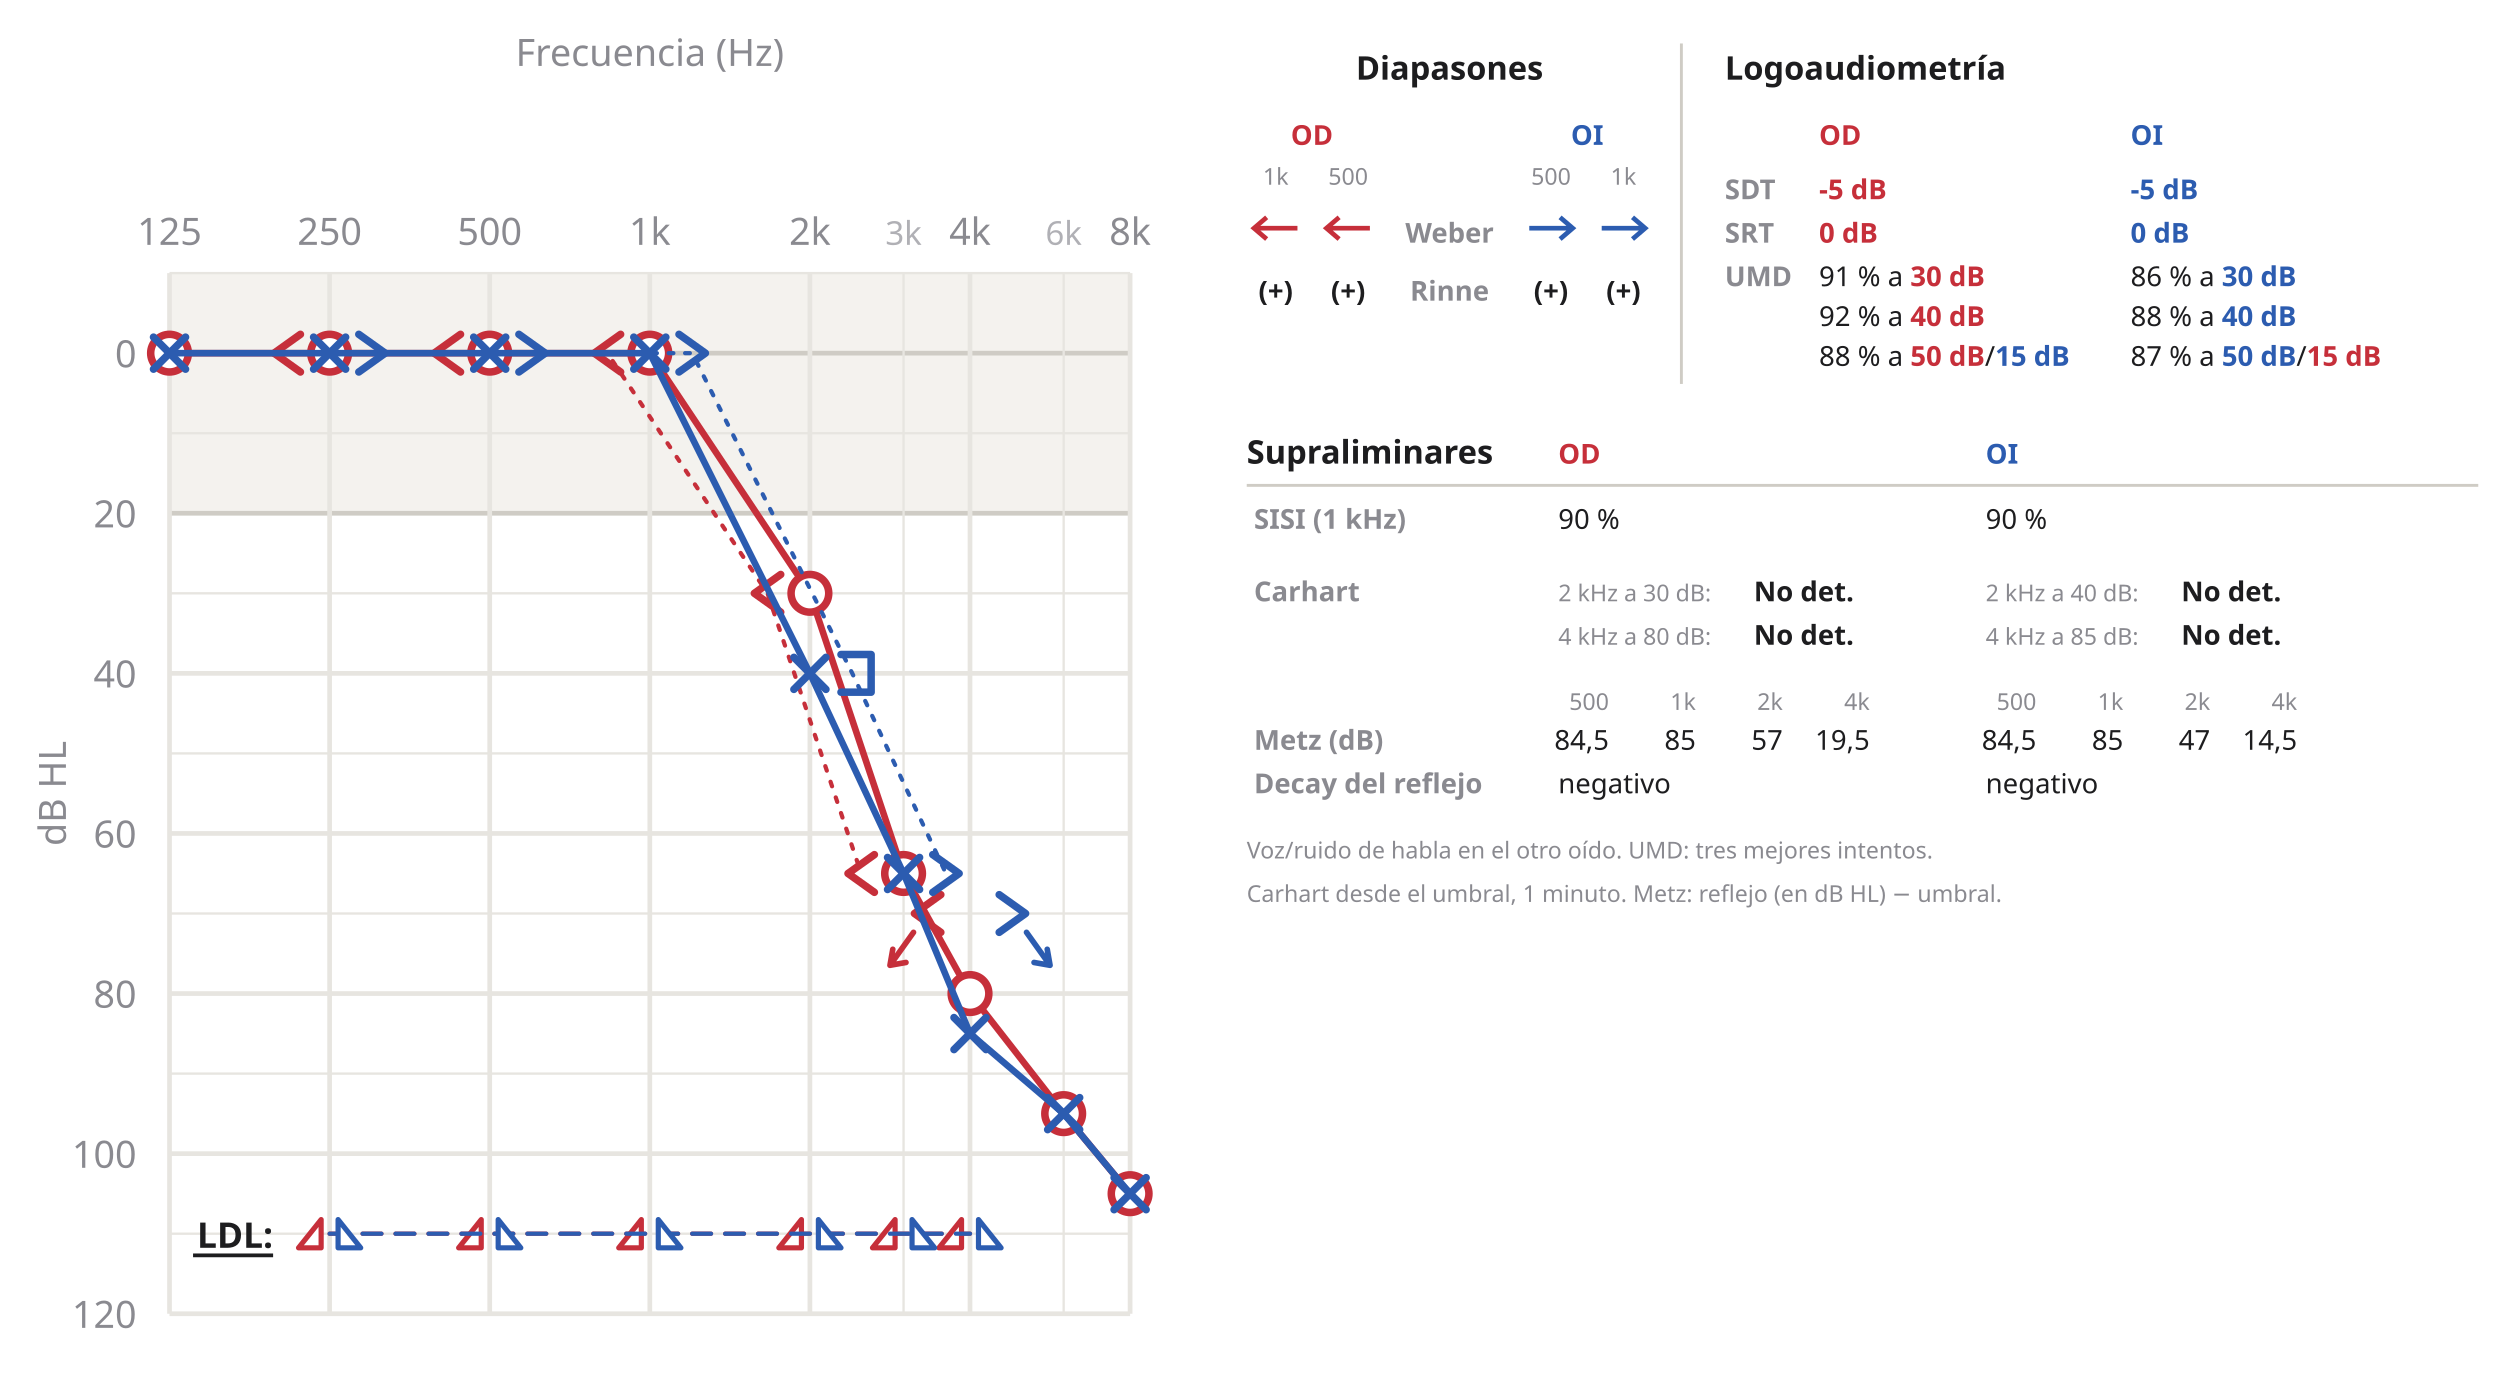
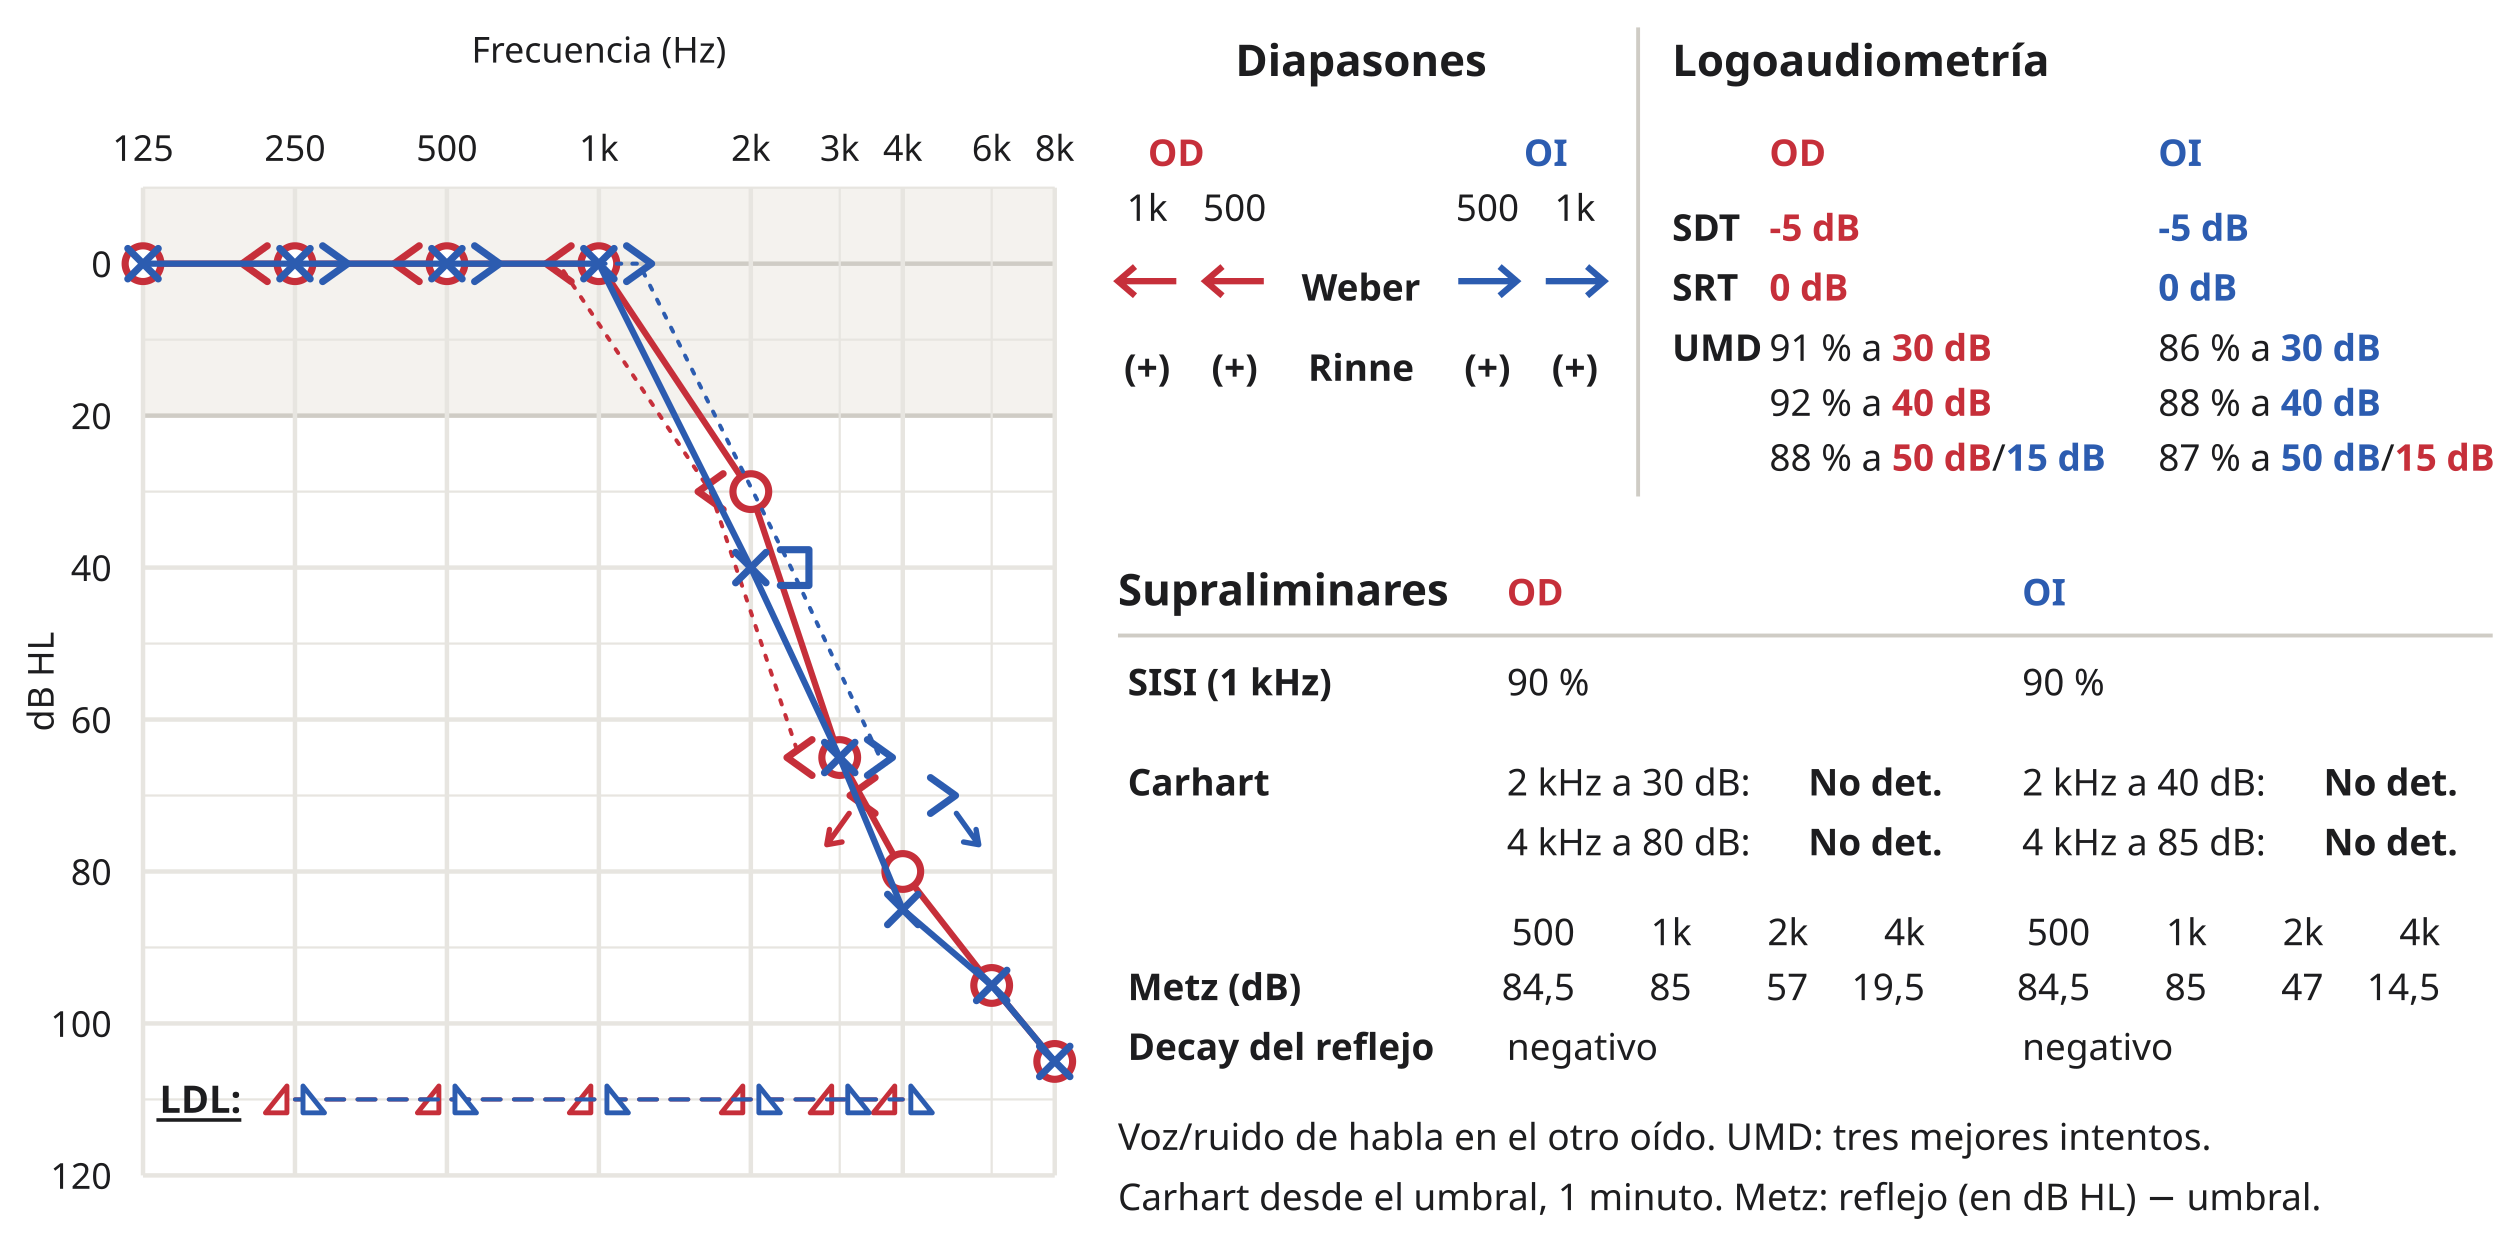
- <svg xmlns="http://www.w3.org/2000/svg" width="690.2" height="380.9" viewBox="0 0 690.2 380.9" font-family="'Plus Jakarta Sans', sans-serif">
+ <svg xmlns="http://www.w3.org/2000/svg" width="727.2" height="360.1" viewBox="0 0 727.2 360.1" font-family="'Plus Jakarta Sans', sans-serif">
  <g transform="scale(1.3)">
    <rect width="100%" height="100%" fill="#ffffff" />
-     <rect x="36" y="58" width="204" height="51" fill="#f4f2ee" stroke="none" stroke-width="0" />
-     <line x1="36" y1="58" x2="240" y2="58" stroke="#e7e5e0" stroke-width="0.5" />
-     <line x1="36" y1="75" x2="240" y2="75" stroke="#cfccc5" stroke-width="1" />
-     <text x="29" y="78" font-size="8" fill="#8a8a90" text-anchor="end" font-weight="400">0</text>
-     <line x1="36" y1="92" x2="240" y2="92" stroke="#e7e5e0" stroke-width="0.5" />
-     <line x1="36" y1="109" x2="240" y2="109" stroke="#cfccc5" stroke-width="1" />
-     <text x="29" y="112" font-size="8" fill="#8a8a90" text-anchor="end" font-weight="400">20</text>
-     <line x1="36" y1="126" x2="240" y2="126" stroke="#e7e5e0" stroke-width="0.5" />
-     <line x1="36" y1="143" x2="240" y2="143" stroke="#e7e5e0" stroke-width="1" />
-     <text x="29" y="146" font-size="8" fill="#8a8a90" text-anchor="end" font-weight="400">40</text>
-     <line x1="36" y1="160" x2="240" y2="160" stroke="#e7e5e0" stroke-width="0.5" />
-     <line x1="36" y1="177" x2="240" y2="177" stroke="#e7e5e0" stroke-width="1" />
-     <text x="29" y="180" font-size="8" fill="#8a8a90" text-anchor="end" font-weight="400">60</text>
-     <line x1="36" y1="194" x2="240" y2="194" stroke="#e7e5e0" stroke-width="0.5" />
-     <line x1="36" y1="211" x2="240" y2="211" stroke="#e7e5e0" stroke-width="1" />
-     <text x="29" y="214" font-size="8" fill="#8a8a90" text-anchor="end" font-weight="400">80</text>
-     <line x1="36" y1="228" x2="240" y2="228" stroke="#e7e5e0" stroke-width="0.5" />
-     <line x1="36" y1="245" x2="240" y2="245" stroke="#e7e5e0" stroke-width="1" />
-     <text x="29" y="248" font-size="8" fill="#8a8a90" text-anchor="end" font-weight="400">100</text>
-     <line x1="36" y1="262" x2="240" y2="262" stroke="#e7e5e0" stroke-width="0.5" />
-     <line x1="36" y1="279" x2="240" y2="279" stroke="#e7e5e0" stroke-width="1" />
-     <text x="29" y="282" font-size="8" fill="#8a8a90" text-anchor="end" font-weight="400">120</text>
-     <line x1="36" y1="58" x2="36" y2="279" stroke="#e7e5e0" stroke-width="1" />
-     <text x="36" y="52" font-size="8" fill="#8a8a90" text-anchor="middle" font-weight="400">125</text>
-     <line x1="70" y1="58" x2="70" y2="279" stroke="#e7e5e0" stroke-width="1" />
-     <text x="70" y="52" font-size="8" fill="#8a8a90" text-anchor="middle" font-weight="400">250</text>
-     <line x1="104" y1="58" x2="104" y2="279" stroke="#e7e5e0" stroke-width="1" />
-     <text x="104" y="52" font-size="8" fill="#8a8a90" text-anchor="middle" font-weight="400">500</text>
-     <line x1="138" y1="58" x2="138" y2="279" stroke="#e7e5e0" stroke-width="1" />
-     <text x="138" y="52" font-size="8" fill="#8a8a90" text-anchor="middle" font-weight="400">1k</text>
-     <line x1="172" y1="58" x2="172" y2="279" stroke="#e7e5e0" stroke-width="1" />
-     <text x="172" y="52" font-size="8" fill="#8a8a90" text-anchor="middle" font-weight="400">2k</text>
-     <line x1="191.89" y1="58" x2="191.89" y2="279" stroke="#e7e5e0" stroke-width="0.5" />
-     <text x="191.89" y="52" font-size="7" fill="#b0b0b5" text-anchor="middle" font-weight="400">3k</text>
-     <line x1="206" y1="58" x2="206" y2="279" stroke="#e7e5e0" stroke-width="1" />
-     <text x="206" y="52" font-size="8" fill="#8a8a90" text-anchor="middle" font-weight="400">4k</text>
-     <line x1="225.89" y1="58" x2="225.89" y2="279" stroke="#e7e5e0" stroke-width="0.5" />
-     <text x="225.89" y="52" font-size="7" fill="#b0b0b5" text-anchor="middle" font-weight="400">6k</text>
-     <line x1="240" y1="58" x2="240" y2="279" stroke="#e7e5e0" stroke-width="1" />
-     <text x="240" y="52" font-size="8" fill="#8a8a90" text-anchor="middle" font-weight="400">8k</text>
-     <path d="M36,75 L70,75 L104,75 L138,75 L172,126 L191.89,185.5 L206,211 L225.89,236.5 L240,253.5" fill="none" stroke="#c62f3a" stroke-width="1.4" stroke-opacity="1.0" stroke-linejoin="round" stroke-linecap="round" />
-     <path d="M61,75 L95,75 L129,75 L163,126 L182.89,185.5" fill="none" stroke="#c62f3a" stroke-width="0.9" stroke-opacity="1.0" stroke-linejoin="round" stroke-linecap="round" stroke-dasharray="1 2.5" />
-     <path d="M70,262 L104,262 L138,262 L172,262 L191.89,262 L206,262" fill="none" stroke="#c62f3a" stroke-width="0.9" stroke-opacity="1.0" stroke-linejoin="round" stroke-linecap="round" stroke-dasharray="4 3" />
-     <text x="58" y="265" font-size="7.5" fill="#1d1d1f" text-anchor="end" font-weight="700">LDL:</text>
-     <line x1="41" y1="266.6" x2="58" y2="266.6" stroke="#1d1d1f" stroke-width="0.8" />
-     <path d="M68.20,259.00 L68.20,265.00 L63.40,265.00 Z" fill="#ffffff" stroke="#c62f3a" stroke-width="1.1" stroke-linejoin="round" stroke-linecap="round" />
-     <path d="M102.20,259.00 L102.20,265.00 L97.40,265.00 Z" fill="#ffffff" stroke="#c62f3a" stroke-width="1.1" stroke-linejoin="round" stroke-linecap="round" />
-     <path d="M136.20,259.00 L136.20,265.00 L131.40,265.00 Z" fill="#ffffff" stroke="#c62f3a" stroke-width="1.1" stroke-linejoin="round" stroke-linecap="round" />
-     <path d="M170.20,259.00 L170.20,265.00 L165.40,265.00 Z" fill="#ffffff" stroke="#c62f3a" stroke-width="1.1" stroke-linejoin="round" stroke-linecap="round" />
-     <path d="M190.09,259.00 L190.09,265.00 L185.29,265.00 Z" fill="#ffffff" stroke="#c62f3a" stroke-width="1.1" stroke-linejoin="round" stroke-linecap="round" />
-     <path d="M204.20,259.00 L204.20,265.00 L199.40,265.00 Z" fill="#ffffff" stroke="#c62f3a" stroke-width="1.1" stroke-linejoin="round" stroke-linecap="round" />
-     <circle cx="36" cy="75" r="4" fill="#ffffff" stroke="#c62f3a" stroke-width="1.6" />
-     <circle cx="70" cy="75" r="4" fill="#ffffff" stroke="#c62f3a" stroke-width="1.6" />
-     <circle cx="104" cy="75" r="4" fill="#ffffff" stroke="#c62f3a" stroke-width="1.6" />
-     <circle cx="138" cy="75" r="4" fill="#ffffff" stroke="#c62f3a" stroke-width="1.6" />
-     <circle cx="172" cy="126" r="4" fill="#ffffff" stroke="#c62f3a" stroke-width="1.6" />
-     <circle cx="191.89" cy="185.5" r="4" fill="#ffffff" stroke="#c62f3a" stroke-width="1.6" />
-     <circle cx="206" cy="211" r="4" fill="#ffffff" stroke="#c62f3a" stroke-width="1.6" />
-     <circle cx="225.89" cy="236.5" r="4" fill="#ffffff" stroke="#c62f3a" stroke-width="1.6" />
-     <circle cx="240" cy="253.5" r="4" fill="#ffffff" stroke="#c62f3a" stroke-width="1.6" />
-     <path d="M63.80,71.00 L58.20,75.00 L63.80,79.00" fill="none" stroke="#c62f3a" stroke-width="1.6" stroke-linejoin="round" stroke-linecap="round" />
-     <path d="M97.80,71.00 L92.20,75.00 L97.80,79.00" fill="none" stroke="#c62f3a" stroke-width="1.6" stroke-linejoin="round" stroke-linecap="round" />
-     <path d="M131.80,71.00 L126.20,75.00 L131.80,79.00" fill="none" stroke="#c62f3a" stroke-width="1.6" stroke-linejoin="round" stroke-linecap="round" />
-     <path d="M165.80,122.00 L160.20,126.00 L165.80,130.00" fill="none" stroke="#c62f3a" stroke-width="1.6" stroke-linejoin="round" stroke-linecap="round" />
-     <path d="M185.69,181.50 L180.09,185.50 L185.69,189.50" fill="none" stroke="#c62f3a" stroke-width="1.6" stroke-linejoin="round" stroke-linecap="round" />
-     <path d="M199.80,190.00 L194.20,194.00 L199.80,198.00" fill="none" stroke="#c62f3a" stroke-width="1.6" stroke-linejoin="round" stroke-linecap="round" />
-     <path d="M194.00,198.00 L189.00,205.00 M189.00,205.00 L192.40,204.40 M189.00,205.00 L189.60,201.60" fill="none" stroke="#c62f3a" stroke-width="1.2" stroke-linejoin="round" stroke-linecap="round" />
-     <path d="M36,75 L70,75 L104,75 L138,75 L172,143 L191.89,185.5 L206,219.5 L225.89,236.5 L240,253.5" fill="none" stroke="#2c5cb0" stroke-width="1.4" stroke-opacity="1.0" stroke-linejoin="round" stroke-linecap="round" />
-     <path d="M79,75 L113,75 L147,75 L181,143 L200.89,185.5" fill="none" stroke="#2c5cb0" stroke-width="0.9" stroke-opacity="1.0" stroke-linejoin="round" stroke-linecap="round" stroke-dasharray="1 2.5" />
-     <path d="M70,262 L104,262 L138,262 L172,262 L191.89,262 L206,262" fill="none" stroke="#2c5cb0" stroke-width="0.9" stroke-opacity="1.0" stroke-linejoin="round" stroke-linecap="round" stroke-dasharray="4 3" />
-     <path d="M71.80,259.00 L71.80,265.00 L76.60,265.00 Z" fill="#ffffff" stroke="#2c5cb0" stroke-width="1.1" stroke-linejoin="round" stroke-linecap="round" />
-     <path d="M105.80,259.00 L105.80,265.00 L110.60,265.00 Z" fill="#ffffff" stroke="#2c5cb0" stroke-width="1.1" stroke-linejoin="round" stroke-linecap="round" />
-     <path d="M139.80,259.00 L139.80,265.00 L144.60,265.00 Z" fill="#ffffff" stroke="#2c5cb0" stroke-width="1.1" stroke-linejoin="round" stroke-linecap="round" />
-     <path d="M173.80,259.00 L173.80,265.00 L178.60,265.00 Z" fill="#ffffff" stroke="#2c5cb0" stroke-width="1.1" stroke-linejoin="round" stroke-linecap="round" />
-     <path d="M193.69,259.00 L193.69,265.00 L198.49,265.00 Z" fill="#ffffff" stroke="#2c5cb0" stroke-width="1.1" stroke-linejoin="round" stroke-linecap="round" />
-     <path d="M207.80,259.00 L207.80,265.00 L212.60,265.00 Z" fill="#ffffff" stroke="#2c5cb0" stroke-width="1.1" stroke-linejoin="round" stroke-linecap="round" />
-     <path d="M32.60,71.60 L39.40,78.40 M32.60,78.40 L39.40,71.60" fill="none" stroke="#2c5cb0" stroke-width="1.6" stroke-linejoin="round" stroke-linecap="round" />
-     <path d="M66.60,71.60 L73.40,78.40 M66.60,78.40 L73.40,71.60" fill="none" stroke="#2c5cb0" stroke-width="1.6" stroke-linejoin="round" stroke-linecap="round" />
-     <path d="M100.60,71.60 L107.40,78.40 M100.60,78.40 L107.40,71.60" fill="none" stroke="#2c5cb0" stroke-width="1.6" stroke-linejoin="round" stroke-linecap="round" />
-     <path d="M134.60,71.60 L141.40,78.40 M134.60,78.40 L141.40,71.60" fill="none" stroke="#2c5cb0" stroke-width="1.6" stroke-linejoin="round" stroke-linecap="round" />
-     <path d="M168.60,139.60 L175.40,146.40 M168.60,146.40 L175.40,139.60" fill="none" stroke="#2c5cb0" stroke-width="1.6" stroke-linejoin="round" stroke-linecap="round" />
-     <path d="M188.49,182.10 L195.29,188.90 M188.49,188.90 L195.29,182.10" fill="none" stroke="#2c5cb0" stroke-width="1.6" stroke-linejoin="round" stroke-linecap="round" />
-     <path d="M202.60,216.10 L209.40,222.90 M202.60,222.90 L209.40,216.10" fill="none" stroke="#2c5cb0" stroke-width="1.6" stroke-linejoin="round" stroke-linecap="round" />
-     <path d="M222.49,233.10 L229.29,239.90 M222.49,239.90 L229.29,233.10" fill="none" stroke="#2c5cb0" stroke-width="1.6" stroke-linejoin="round" stroke-linecap="round" />
-     <path d="M236.60,250.10 L243.40,256.90 M236.60,256.90 L243.40,250.10" fill="none" stroke="#2c5cb0" stroke-width="1.6" stroke-linejoin="round" stroke-linecap="round" />
-     <path d="M76.20,71.00 L81.80,75.00 L76.20,79.00" fill="none" stroke="#2c5cb0" stroke-width="1.6" stroke-linejoin="round" stroke-linecap="round" />
-     <path d="M110.20,71.00 L115.80,75.00 L110.20,79.00" fill="none" stroke="#2c5cb0" stroke-width="1.6" stroke-linejoin="round" stroke-linecap="round" />
-     <path d="M144.20,71.00 L149.80,75.00 L144.20,79.00" fill="none" stroke="#2c5cb0" stroke-width="1.6" stroke-linejoin="round" stroke-linecap="round" />
-     <path d="M178.60,139.00 L185.00,139.00 L185.00,147.00 L178.60,147.00" fill="none" stroke="#2c5cb0" stroke-width="1.6" stroke-linejoin="round" stroke-linecap="round" />
-     <path d="M198.09,181.50 L203.69,185.50 L198.09,189.50" fill="none" stroke="#2c5cb0" stroke-width="1.6" stroke-linejoin="round" stroke-linecap="round" />
-     <path d="M212.20,190.00 L217.80,194.00 L212.20,198.00" fill="none" stroke="#2c5cb0" stroke-width="1.6" stroke-linejoin="round" stroke-linecap="round" />
-     <path d="M218.00,198.00 L223.00,205.00 M223.00,205.00 L219.60,204.40 M223.00,205.00 L222.40,201.60" fill="none" stroke="#2c5cb0" stroke-width="1.2" stroke-linejoin="round" stroke-linecap="round" />
-     <text x="14" y="168.5" font-size="8" fill="#8a8a90" text-anchor="middle" font-weight="400" transform="rotate(-90 14 168.5)">dB HL</text>
-     <text x="138" y="14" font-size="8" fill="#8a8a90" text-anchor="middle" font-weight="400">Frecuencia (Hz)</text>
+     <rect x="32" y="42" width="204" height="51" fill="#f4f2ee" stroke="none" stroke-width="0" />
+     <line x1="32" y1="42" x2="236" y2="42" stroke="#e7e5e0" stroke-width="0.5" />
+     <line x1="32" y1="59" x2="236" y2="59" stroke="#cfccc5" stroke-width="1" />
+     <text x="25" y="62" font-size="8" fill="#1d1d1f" text-anchor="end" font-weight="400">0</text>
+     <line x1="32" y1="76" x2="236" y2="76" stroke="#e7e5e0" stroke-width="0.5" />
+     <line x1="32" y1="93" x2="236" y2="93" stroke="#cfccc5" stroke-width="1" />
+     <text x="25" y="96" font-size="8" fill="#1d1d1f" text-anchor="end" font-weight="400">20</text>
+     <line x1="32" y1="110" x2="236" y2="110" stroke="#e7e5e0" stroke-width="0.5" />
+     <line x1="32" y1="127" x2="236" y2="127" stroke="#e7e5e0" stroke-width="1" />
+     <text x="25" y="130" font-size="8" fill="#1d1d1f" text-anchor="end" font-weight="400">40</text>
+     <line x1="32" y1="144" x2="236" y2="144" stroke="#e7e5e0" stroke-width="0.5" />
+     <line x1="32" y1="161" x2="236" y2="161" stroke="#e7e5e0" stroke-width="1" />
+     <text x="25" y="164" font-size="8" fill="#1d1d1f" text-anchor="end" font-weight="400">60</text>
+     <line x1="32" y1="178" x2="236" y2="178" stroke="#e7e5e0" stroke-width="0.5" />
+     <line x1="32" y1="195" x2="236" y2="195" stroke="#e7e5e0" stroke-width="1" />
+     <text x="25" y="198" font-size="8" fill="#1d1d1f" text-anchor="end" font-weight="400">80</text>
+     <line x1="32" y1="212" x2="236" y2="212" stroke="#e7e5e0" stroke-width="0.5" />
+     <line x1="32" y1="229" x2="236" y2="229" stroke="#e7e5e0" stroke-width="1" />
+     <text x="25" y="232" font-size="8" fill="#1d1d1f" text-anchor="end" font-weight="400">100</text>
+     <line x1="32" y1="246" x2="236" y2="246" stroke="#e7e5e0" stroke-width="0.5" />
+     <line x1="32" y1="263" x2="236" y2="263" stroke="#e7e5e0" stroke-width="1" />
+     <text x="25" y="266" font-size="8" fill="#1d1d1f" text-anchor="end" font-weight="400">120</text>
+     <line x1="32" y1="42" x2="32" y2="263" stroke="#e7e5e0" stroke-width="1" />
+     <text x="32" y="36" font-size="8" fill="#1d1d1f" text-anchor="middle" font-weight="400">125</text>
+     <line x1="66" y1="42" x2="66" y2="263" stroke="#e7e5e0" stroke-width="1" />
+     <text x="66" y="36" font-size="8" fill="#1d1d1f" text-anchor="middle" font-weight="400">250</text>
+     <line x1="100" y1="42" x2="100" y2="263" stroke="#e7e5e0" stroke-width="1" />
+     <text x="100" y="36" font-size="8" fill="#1d1d1f" text-anchor="middle" font-weight="400">500</text>
+     <line x1="134" y1="42" x2="134" y2="263" stroke="#e7e5e0" stroke-width="1" />
+     <text x="134" y="36" font-size="8" fill="#1d1d1f" text-anchor="middle" font-weight="400">1k</text>
+     <line x1="168" y1="42" x2="168" y2="263" stroke="#e7e5e0" stroke-width="1" />
+     <text x="168" y="36" font-size="8" fill="#1d1d1f" text-anchor="middle" font-weight="400">2k</text>
+     <line x1="187.89" y1="42" x2="187.89" y2="263" stroke="#e7e5e0" stroke-width="0.5" />
+     <text x="187.89" y="36" font-size="8" fill="#1d1d1f" text-anchor="middle" font-weight="400">3k</text>
+     <line x1="202" y1="42" x2="202" y2="263" stroke="#e7e5e0" stroke-width="1" />
+     <text x="202" y="36" font-size="8" fill="#1d1d1f" text-anchor="middle" font-weight="400">4k</text>
+     <line x1="221.89" y1="42" x2="221.89" y2="263" stroke="#e7e5e0" stroke-width="0.5" />
+     <text x="221.89" y="36" font-size="8" fill="#1d1d1f" text-anchor="middle" font-weight="400">6k</text>
+     <line x1="236" y1="42" x2="236" y2="263" stroke="#e7e5e0" stroke-width="1" />
+     <text x="236" y="36" font-size="8" fill="#1d1d1f" text-anchor="middle" font-weight="400">8k</text>
+     <path d="M32,59 L66,59 L100,59 L134,59 L168,110 L187.89,169.5 L202,195 L221.89,220.5 L236,237.5" fill="none" stroke="#c62f3a" stroke-width="1.4" stroke-opacity="1.0" stroke-linejoin="round" stroke-linecap="round" />
+     <path d="M57,59 L91,59 L125,59 L159,110 L178.89,169.5" fill="none" stroke="#c62f3a" stroke-width="0.9" stroke-opacity="1.0" stroke-linejoin="round" stroke-linecap="round" stroke-dasharray="1 2.5" />
+     <path d="M66,246 L100,246 L134,246 L168,246 L187.89,246 L202,246" fill="none" stroke="#c62f3a" stroke-width="0.9" stroke-opacity="1.0" stroke-linejoin="round" stroke-linecap="round" stroke-dasharray="4 3" />
+     <text x="54" y="249" font-size="8.5" fill="#1d1d1f" text-anchor="end" font-weight="700">LDL:</text>
+     <line x1="35" y1="250.6" x2="54" y2="250.6" stroke="#1d1d1f" stroke-width="0.8" />
+     <path d="M64.20,243.00 L64.20,249.00 L59.40,249.00 Z" fill="#ffffff" stroke="#c62f3a" stroke-width="1.1" stroke-linejoin="round" stroke-linecap="round" />
+     <path d="M98.20,243.00 L98.20,249.00 L93.40,249.00 Z" fill="#ffffff" stroke="#c62f3a" stroke-width="1.1" stroke-linejoin="round" stroke-linecap="round" />
+     <path d="M132.20,243.00 L132.20,249.00 L127.40,249.00 Z" fill="#ffffff" stroke="#c62f3a" stroke-width="1.1" stroke-linejoin="round" stroke-linecap="round" />
+     <path d="M166.20,243.00 L166.20,249.00 L161.40,249.00 Z" fill="#ffffff" stroke="#c62f3a" stroke-width="1.1" stroke-linejoin="round" stroke-linecap="round" />
+     <path d="M186.09,243.00 L186.09,249.00 L181.29,249.00 Z" fill="#ffffff" stroke="#c62f3a" stroke-width="1.1" stroke-linejoin="round" stroke-linecap="round" />
+     <path d="M200.20,243.00 L200.20,249.00 L195.40,249.00 Z" fill="#ffffff" stroke="#c62f3a" stroke-width="1.1" stroke-linejoin="round" stroke-linecap="round" />
+     <circle cx="32" cy="59" r="4" fill="#ffffff" stroke="#c62f3a" stroke-width="1.6" />
+     <circle cx="66" cy="59" r="4" fill="#ffffff" stroke="#c62f3a" stroke-width="1.6" />
+     <circle cx="100" cy="59" r="4" fill="#ffffff" stroke="#c62f3a" stroke-width="1.6" />
+     <circle cx="134" cy="59" r="4" fill="#ffffff" stroke="#c62f3a" stroke-width="1.6" />
+     <circle cx="168" cy="110" r="4" fill="#ffffff" stroke="#c62f3a" stroke-width="1.6" />
+     <circle cx="187.89" cy="169.5" r="4" fill="#ffffff" stroke="#c62f3a" stroke-width="1.6" />
+     <circle cx="202" cy="195" r="4" fill="#ffffff" stroke="#c62f3a" stroke-width="1.6" />
+     <circle cx="221.89" cy="220.5" r="4" fill="#ffffff" stroke="#c62f3a" stroke-width="1.6" />
+     <circle cx="236" cy="237.5" r="4" fill="#ffffff" stroke="#c62f3a" stroke-width="1.6" />
+     <path d="M59.80,55.00 L54.20,59.00 L59.80,63.00" fill="none" stroke="#c62f3a" stroke-width="1.6" stroke-linejoin="round" stroke-linecap="round" />
+     <path d="M93.80,55.00 L88.20,59.00 L93.80,63.00" fill="none" stroke="#c62f3a" stroke-width="1.6" stroke-linejoin="round" stroke-linecap="round" />
+     <path d="M127.80,55.00 L122.20,59.00 L127.80,63.00" fill="none" stroke="#c62f3a" stroke-width="1.6" stroke-linejoin="round" stroke-linecap="round" />
+     <path d="M161.80,106.00 L156.20,110.00 L161.80,114.00" fill="none" stroke="#c62f3a" stroke-width="1.6" stroke-linejoin="round" stroke-linecap="round" />
+     <path d="M181.69,165.50 L176.09,169.50 L181.69,173.50" fill="none" stroke="#c62f3a" stroke-width="1.6" stroke-linejoin="round" stroke-linecap="round" />
+     <path d="M195.80,174.00 L190.20,178.00 L195.80,182.00" fill="none" stroke="#c62f3a" stroke-width="1.6" stroke-linejoin="round" stroke-linecap="round" />
+     <path d="M190.00,182.00 L185.00,189.00 M185.00,189.00 L188.40,188.40 M185.00,189.00 L185.60,185.60" fill="none" stroke="#c62f3a" stroke-width="1.2" stroke-linejoin="round" stroke-linecap="round" />
+     <path d="M32,59 L66,59 L100,59 L134,59 L168,127 L187.89,169.5 L202,203.5 L221.89,220.5 L236,237.5" fill="none" stroke="#2c5cb0" stroke-width="1.4" stroke-opacity="1.0" stroke-linejoin="round" stroke-linecap="round" />
+     <path d="M75,59 L109,59 L143,59 L177,127 L196.89,169.5" fill="none" stroke="#2c5cb0" stroke-width="0.9" stroke-opacity="1.0" stroke-linejoin="round" stroke-linecap="round" stroke-dasharray="1 2.5" />
+     <path d="M66,246 L100,246 L134,246 L168,246 L187.89,246 L202,246" fill="none" stroke="#2c5cb0" stroke-width="0.9" stroke-opacity="1.0" stroke-linejoin="round" stroke-linecap="round" stroke-dasharray="4 3" />
+     <path d="M67.80,243.00 L67.80,249.00 L72.60,249.00 Z" fill="#ffffff" stroke="#2c5cb0" stroke-width="1.1" stroke-linejoin="round" stroke-linecap="round" />
+     <path d="M101.80,243.00 L101.80,249.00 L106.60,249.00 Z" fill="#ffffff" stroke="#2c5cb0" stroke-width="1.1" stroke-linejoin="round" stroke-linecap="round" />
+     <path d="M135.80,243.00 L135.80,249.00 L140.60,249.00 Z" fill="#ffffff" stroke="#2c5cb0" stroke-width="1.1" stroke-linejoin="round" stroke-linecap="round" />
+     <path d="M169.80,243.00 L169.80,249.00 L174.60,249.00 Z" fill="#ffffff" stroke="#2c5cb0" stroke-width="1.1" stroke-linejoin="round" stroke-linecap="round" />
+     <path d="M189.69,243.00 L189.69,249.00 L194.49,249.00 Z" fill="#ffffff" stroke="#2c5cb0" stroke-width="1.1" stroke-linejoin="round" stroke-linecap="round" />
+     <path d="M203.80,243.00 L203.80,249.00 L208.60,249.00 Z" fill="#ffffff" stroke="#2c5cb0" stroke-width="1.1" stroke-linejoin="round" stroke-linecap="round" />
+     <path d="M28.60,55.60 L35.40,62.40 M28.60,62.40 L35.40,55.60" fill="none" stroke="#2c5cb0" stroke-width="1.6" stroke-linejoin="round" stroke-linecap="round" />
+     <path d="M62.60,55.60 L69.40,62.40 M62.60,62.40 L69.40,55.60" fill="none" stroke="#2c5cb0" stroke-width="1.6" stroke-linejoin="round" stroke-linecap="round" />
+     <path d="M96.60,55.60 L103.40,62.40 M96.60,62.40 L103.40,55.60" fill="none" stroke="#2c5cb0" stroke-width="1.6" stroke-linejoin="round" stroke-linecap="round" />
+     <path d="M130.60,55.60 L137.40,62.40 M130.60,62.40 L137.40,55.60" fill="none" stroke="#2c5cb0" stroke-width="1.6" stroke-linejoin="round" stroke-linecap="round" />
+     <path d="M164.60,123.60 L171.40,130.40 M164.60,130.40 L171.40,123.60" fill="none" stroke="#2c5cb0" stroke-width="1.6" stroke-linejoin="round" stroke-linecap="round" />
+     <path d="M184.49,166.10 L191.29,172.90 M184.49,172.90 L191.29,166.10" fill="none" stroke="#2c5cb0" stroke-width="1.6" stroke-linejoin="round" stroke-linecap="round" />
+     <path d="M198.60,200.10 L205.40,206.90 M198.60,206.90 L205.40,200.10" fill="none" stroke="#2c5cb0" stroke-width="1.6" stroke-linejoin="round" stroke-linecap="round" />
+     <path d="M218.49,217.10 L225.29,223.90 M218.49,223.90 L225.29,217.10" fill="none" stroke="#2c5cb0" stroke-width="1.6" stroke-linejoin="round" stroke-linecap="round" />
+     <path d="M232.60,234.10 L239.40,240.90 M232.60,240.90 L239.40,234.10" fill="none" stroke="#2c5cb0" stroke-width="1.6" stroke-linejoin="round" stroke-linecap="round" />
+     <path d="M72.20,55.00 L77.80,59.00 L72.20,63.00" fill="none" stroke="#2c5cb0" stroke-width="1.6" stroke-linejoin="round" stroke-linecap="round" />
+     <path d="M106.20,55.00 L111.80,59.00 L106.20,63.00" fill="none" stroke="#2c5cb0" stroke-width="1.6" stroke-linejoin="round" stroke-linecap="round" />
+     <path d="M140.20,55.00 L145.80,59.00 L140.20,63.00" fill="none" stroke="#2c5cb0" stroke-width="1.6" stroke-linejoin="round" stroke-linecap="round" />
+     <path d="M174.60,123.00 L181.00,123.00 L181.00,131.00 L174.60,131.00" fill="none" stroke="#2c5cb0" stroke-width="1.6" stroke-linejoin="round" stroke-linecap="round" />
+     <path d="M194.09,165.50 L199.69,169.50 L194.09,173.50" fill="none" stroke="#2c5cb0" stroke-width="1.6" stroke-linejoin="round" stroke-linecap="round" />
+     <path d="M208.20,174.00 L213.80,178.00 L208.20,182.00" fill="none" stroke="#2c5cb0" stroke-width="1.6" stroke-linejoin="round" stroke-linecap="round" />
+     <path d="M214.00,182.00 L219.00,189.00 M219.00,189.00 L215.60,188.40 M219.00,189.00 L218.40,185.60" fill="none" stroke="#2c5cb0" stroke-width="1.2" stroke-linejoin="round" stroke-linecap="round" />
+     <text x="12" y="152.5" font-size="8" fill="#1d1d1f" text-anchor="middle" font-weight="400" transform="rotate(-90 12 152.5)">dB HL</text>
+     <text x="134" y="14" font-size="8" fill="#1d1d1f" text-anchor="middle" font-weight="400">Frecuencia (Hz)</text>
  </g>
-   <text x="400.2" y="22.0" font-size="9" fill="#1d1d1f" font-weight="700" text-anchor="middle">Diapasones</text>
-   <text x="362.2" y="40.0" font-size="7.6" fill="#c62f3a" font-weight="700" text-anchor="middle">OD</text>
-   <text x="438.2" y="40.0" font-size="7.6" fill="#2c5cb0" font-weight="700" text-anchor="middle">OI</text>
-   <text x="352.2" y="51.0" font-size="6.4" fill="#8a8a90" font-weight="400" text-anchor="middle">1k</text>
-   <text x="372.2" y="51.0" font-size="6.4" fill="#8a8a90" font-weight="400" text-anchor="middle">500</text>
-   <text x="428.2" y="51.0" font-size="6.4" fill="#8a8a90" font-weight="400" text-anchor="middle">500</text>
-   <text x="448.2" y="51.0" font-size="6.4" fill="#8a8a90" font-weight="400" text-anchor="middle">1k</text>
-   <text x="400.2" y="67.0" font-size="7.6" fill="#8a8a90" font-weight="600" text-anchor="middle">Weber</text>
-   <path d="M358.2,63.0 L346.2,63.0 M349.7,60.0 L346.2,63.0 L349.7,66.0" fill="none" stroke="#c62f3a" stroke-width="1.3" />
-   <path d="M378.2,63.0 L366.2,63.0 M369.7,60.0 L366.2,63.0 L369.7,66.0" fill="none" stroke="#c62f3a" stroke-width="1.3" />
-   <path d="M422.2,63.0 L434.2,63.0 M430.7,60.0 L434.2,63.0 L430.7,66.0" fill="none" stroke="#2c5cb0" stroke-width="1.3" />
-   <path d="M442.2,63.0 L454.2,63.0 M450.7,60.0 L454.2,63.0 L450.7,66.0" fill="none" stroke="#2c5cb0" stroke-width="1.3" />
-   <text x="400.2" y="83.0" font-size="7.6" fill="#8a8a90" font-weight="600" text-anchor="middle">Rinne</text>
-   <text x="352.2" y="83.0" font-size="7.6" fill="#1d1d1f" font-weight="600" text-anchor="middle">(+)</text>
-   <text x="372.2" y="83.0" font-size="7.6" fill="#1d1d1f" font-weight="600" text-anchor="middle">(+)</text>
-   <text x="428.2" y="83.0" font-size="7.6" fill="#1d1d1f" font-weight="600" text-anchor="middle">(+)</text>
-   <text x="448.2" y="83.0" font-size="7.6" fill="#1d1d1f" font-weight="600" text-anchor="middle">(+)</text>
-   <text x="476.2" y="22.0" font-size="9" fill="#1d1d1f" font-weight="700" text-anchor="start">Logoaudiometría</text>
-   <text x="502.2" y="40.0" font-size="7.6" fill="#c62f3a" font-weight="700" text-anchor="start">OD</text>
-   <text x="588.2" y="40.0" font-size="7.6" fill="#2c5cb0" font-weight="700" text-anchor="start">OI</text>
-   <text x="476.2" y="55.0" font-size="7.6" fill="#8a8a90" font-weight="600" text-anchor="start">SDT</text>
-   <text x="502.2" y="55.0" font-size="7.6" fill="#1d1d1f" font-weight="400" text-anchor="start">
-     <tspan fill="#c62f3a" font-weight="600">-5 dB</tspan>
-   </text>
-   <text x="588.2" y="55.0" font-size="7.6" fill="#1d1d1f" font-weight="400" text-anchor="start">
-     <tspan fill="#2c5cb0" font-weight="600">-5 dB</tspan>
-   </text>
-   <text x="476.2" y="67.0" font-size="7.6" fill="#8a8a90" font-weight="600" text-anchor="start">SRT</text>
-   <text x="502.2" y="67.0" font-size="7.6" fill="#1d1d1f" font-weight="400" text-anchor="start">
-     <tspan fill="#c62f3a" font-weight="600">0 dB</tspan>
-   </text>
-   <text x="588.2" y="67.0" font-size="7.6" fill="#1d1d1f" font-weight="400" text-anchor="start">
-     <tspan fill="#2c5cb0" font-weight="600">0 dB</tspan>
-   </text>
-   <text x="476.2" y="79.0" font-size="7.6" fill="#8a8a90" font-weight="600" text-anchor="start">UMD</text>
-   <text x="502.2" y="79.0" font-size="7.6" fill="#1d1d1f" font-weight="400" text-anchor="start">91 % a <tspan fill="#c62f3a" font-weight="600">30 dB</tspan>
-   </text>
-   <text x="588.2" y="79.0" font-size="7.6" fill="#1d1d1f" font-weight="400" text-anchor="start">86 % a <tspan fill="#2c5cb0" font-weight="600">30 dB</tspan>
-   </text>
-   <text x="502.2" y="90.0" font-size="7.6" fill="#1d1d1f" font-weight="400" text-anchor="start">92 % a <tspan fill="#c62f3a" font-weight="600">40 dB</tspan>
-   </text>
-   <text x="588.2" y="90.0" font-size="7.6" fill="#1d1d1f" font-weight="400" text-anchor="start">88 % a <tspan fill="#2c5cb0" font-weight="600">40 dB</tspan>
-   </text>
-   <text x="502.2" y="101.0" font-size="7.6" fill="#1d1d1f" font-weight="400" text-anchor="start">88 % a <tspan fill="#c62f3a" font-weight="600">50 dB</tspan>/<tspan fill="#2c5cb0" font-weight="600">15 dB</tspan>
-   </text>
-   <text x="588.2" y="101.0" font-size="7.6" fill="#1d1d1f" font-weight="400" text-anchor="start">87 % a <tspan fill="#2c5cb0" font-weight="600">50 dB</tspan>/<tspan fill="#c62f3a" font-weight="600">15 dB</tspan>
-   </text>
-   <line x1="464.2" y1="12.0" x2="464.2" y2="106.0" stroke="#cfccc5" stroke-width="0.8" />
-   <text x="344.2" y="128.0" font-size="9" fill="#1d1d1f" font-weight="700" text-anchor="start">Supraliminares</text>
-   <text x="430.2" y="128.0" font-size="7.6" fill="#c62f3a" font-weight="700" text-anchor="start">OD</text>
-   <text x="548.2" y="128.0" font-size="7.6" fill="#2c5cb0" font-weight="700" text-anchor="start">OI</text>
-   <line x1="344.2" y1="134.0" x2="684.2" y2="134.0" stroke="#cfccc5" stroke-width="0.8" />
-   <text x="346.2" y="146.0" font-size="7.6" fill="#8a8a90" font-weight="600" text-anchor="start">SISI (1 kHz)</text>
-   <text x="430.2" y="146.0" font-size="7.6" fill="#1d1d1f" font-weight="400" text-anchor="start">90 %</text>
-   <text x="548.2" y="146.0" font-size="7.6" fill="#1d1d1f" font-weight="400" text-anchor="start">90 %</text>
-   <text x="346.2" y="166.0" font-size="7.6" fill="#8a8a90" font-weight="600" text-anchor="start">Carhart</text>
-   <text x="430.2" y="166.0" font-size="6.4" fill="#8a8a90" font-weight="400" text-anchor="start">2 kHz a 30 dB:</text>
-   <text x="484.2" y="166.0" font-size="7.6" fill="#1d1d1f" font-weight="600" text-anchor="start">No det.</text>
-   <text x="430.2" y="178.0" font-size="6.4" fill="#8a8a90" font-weight="400" text-anchor="start">4 kHz a 80 dB:</text>
-   <text x="484.2" y="178.0" font-size="7.6" fill="#1d1d1f" font-weight="600" text-anchor="start">No det.</text>
-   <text x="548.2" y="166.0" font-size="6.4" fill="#8a8a90" font-weight="400" text-anchor="start">2 kHz a 40 dB:</text>
-   <text x="602.2" y="166.0" font-size="7.6" fill="#1d1d1f" font-weight="600" text-anchor="start">No det.</text>
-   <text x="548.2" y="178.0" font-size="6.4" fill="#8a8a90" font-weight="400" text-anchor="start">4 kHz a 85 dB:</text>
-   <text x="602.2" y="178.0" font-size="7.6" fill="#1d1d1f" font-weight="600" text-anchor="start">No det.</text>
-   <text x="444.2" y="196.0" font-size="6.4" fill="#8a8a90" font-weight="400" text-anchor="end">500</text>
-   <text x="468.2" y="196.0" font-size="6.4" fill="#8a8a90" font-weight="400" text-anchor="end">1k</text>
-   <text x="492.2" y="196.0" font-size="6.4" fill="#8a8a90" font-weight="400" text-anchor="end">2k</text>
-   <text x="516.2" y="196.0" font-size="6.4" fill="#8a8a90" font-weight="400" text-anchor="end">4k</text>
-   <text x="562.2" y="196.0" font-size="6.4" fill="#8a8a90" font-weight="400" text-anchor="end">500</text>
-   <text x="586.2" y="196.0" font-size="6.4" fill="#8a8a90" font-weight="400" text-anchor="end">1k</text>
-   <text x="610.2" y="196.0" font-size="6.4" fill="#8a8a90" font-weight="400" text-anchor="end">2k</text>
-   <text x="634.2" y="196.0" font-size="6.4" fill="#8a8a90" font-weight="400" text-anchor="end">4k</text>
-   <text x="346.2" y="207.0" font-size="7.6" fill="#8a8a90" font-weight="600" text-anchor="start">Metz (dB)</text>
-   <text x="444.2" y="207.0" font-size="7.6" fill="#1d1d1f" font-weight="400" text-anchor="end">84,5</text>
-   <text x="468.2" y="207.0" font-size="7.6" fill="#1d1d1f" font-weight="400" text-anchor="end">85</text>
-   <text x="492.2" y="207.0" font-size="7.6" fill="#1d1d1f" font-weight="400" text-anchor="end">57</text>
-   <text x="516.2" y="207.0" font-size="7.6" fill="#1d1d1f" font-weight="400" text-anchor="end">19,5</text>
-   <text x="562.2" y="207.0" font-size="7.6" fill="#1d1d1f" font-weight="400" text-anchor="end">84,5</text>
-   <text x="586.2" y="207.0" font-size="7.6" fill="#1d1d1f" font-weight="400" text-anchor="end">85</text>
-   <text x="610.2" y="207.0" font-size="7.6" fill="#1d1d1f" font-weight="400" text-anchor="end">47</text>
-   <text x="634.2" y="207.0" font-size="7.6" fill="#1d1d1f" font-weight="400" text-anchor="end">14,5</text>
-   <text x="346.2" y="219.0" font-size="7.6" fill="#8a8a90" font-weight="600" text-anchor="start">Decay del reflejo</text>
-   <text x="430.2" y="219.0" font-size="7.6" fill="#1d1d1f" font-weight="400" text-anchor="start">negativo</text>
-   <text x="548.2" y="219.0" font-size="7.6" fill="#1d1d1f" font-weight="400" text-anchor="start">negativo</text>
-   <text x="344.2" y="237.0" font-size="6.4" fill="#8a8a90" font-weight="400" text-anchor="start">Voz/ruido de habla en el otro oído. UMD: tres mejores intentos.</text>
-   <text x="344.2" y="249.0" font-size="6.4" fill="#8a8a90" font-weight="400" text-anchor="start">Carhart desde el umbral, 1 minuto. Metz: reflejo (en dB HL) − umbral.</text>
+   <g transform="translate(325.2,-9.0) scale(1.414)">
+     <text x="50.0" y="22.0" font-size="9" fill="#1d1d1f" font-weight="700" text-anchor="middle">Diapasones</text>
+     <text x="12.0" y="40.5" font-size="7.6" fill="#c62f3a" font-weight="700" text-anchor="middle">OD</text>
+     <text x="88.0" y="40.5" font-size="7.6" fill="#2c5cb0" font-weight="700" text-anchor="middle">OI</text>
+     <text x="6.0" y="51.8" font-size="7.6" fill="#1d1d1f" font-weight="400" text-anchor="middle">1k</text>
+     <text x="24.0" y="51.8" font-size="7.6" fill="#1d1d1f" font-weight="400" text-anchor="middle">500</text>
+     <text x="76.0" y="51.8" font-size="7.6" fill="#1d1d1f" font-weight="400" text-anchor="middle">500</text>
+     <text x="94.0" y="51.8" font-size="7.6" fill="#1d1d1f" font-weight="400" text-anchor="middle">1k</text>
+     <text x="50.0" y="68.2" font-size="7.6" fill="#1d1d1f" font-weight="600" text-anchor="middle">Weber</text>
+     <path d="M12.0,64.2 L0.0,64.2 M3.5,61.2 L0.0,64.2 L3.5,67.2" fill="none" stroke="#c62f3a" stroke-width="1.3" />
+     <path d="M30.0,64.2 L18.0,64.2 M21.5,61.2 L18.0,64.2 L21.5,67.2" fill="none" stroke="#c62f3a" stroke-width="1.3" />
+     <path d="M70.0,64.2 L82.0,64.2 M78.5,61.2 L82.0,64.2 L78.5,67.2" fill="none" stroke="#2c5cb0" stroke-width="1.3" />
+     <path d="M88.0,64.2 L100.0,64.2 M96.5,61.2 L100.0,64.2 L96.5,67.2" fill="none" stroke="#2c5cb0" stroke-width="1.3" />
+     <text x="50.0" y="84.7" font-size="7.6" fill="#1d1d1f" font-weight="600" text-anchor="middle">Rinne</text>
+     <text x="6.0" y="84.7" font-size="7.6" fill="#1d1d1f" font-weight="600" text-anchor="middle">(+)</text>
+     <text x="24.0" y="84.7" font-size="7.6" fill="#1d1d1f" font-weight="600" text-anchor="middle">(+)</text>
+     <text x="76.0" y="84.7" font-size="7.6" fill="#1d1d1f" font-weight="600" text-anchor="middle">(+)</text>
+     <text x="94.0" y="84.7" font-size="7.6" fill="#1d1d1f" font-weight="600" text-anchor="middle">(+)</text>
+     <text x="114.0" y="22.0" font-size="9" fill="#1d1d1f" font-weight="700" text-anchor="start">Logoaudiometría</text>
+     <text x="134.0" y="40.5" font-size="7.6" fill="#c62f3a" font-weight="700" text-anchor="start">OD</text>
+     <text x="214.0" y="40.5" font-size="7.6" fill="#2c5cb0" font-weight="700" text-anchor="start">OI</text>
+     <text x="114.0" y="55.9" font-size="7.6" fill="#1d1d1f" font-weight="600" text-anchor="start">SDT</text>
+     <text x="134.0" y="55.9" font-size="7.6" fill="#1d1d1f" font-weight="400" text-anchor="start">
+       <tspan fill="#c62f3a" font-weight="600">-5 dB</tspan>
+     </text>
+     <text x="214.0" y="55.9" font-size="7.6" fill="#1d1d1f" font-weight="400" text-anchor="start">
+       <tspan fill="#2c5cb0" font-weight="600">-5 dB</tspan>
+     </text>
+     <text x="114.0" y="68.2" font-size="7.6" fill="#1d1d1f" font-weight="600" text-anchor="start">SRT</text>
+     <text x="134.0" y="68.2" font-size="7.6" fill="#1d1d1f" font-weight="400" text-anchor="start">
+       <tspan fill="#c62f3a" font-weight="600">0 dB</tspan>
+     </text>
+     <text x="214.0" y="68.2" font-size="7.6" fill="#1d1d1f" font-weight="400" text-anchor="start">
+       <tspan fill="#2c5cb0" font-weight="600">0 dB</tspan>
+     </text>
+     <text x="114.0" y="80.6" font-size="7.6" fill="#1d1d1f" font-weight="600" text-anchor="start">UMD</text>
+     <text x="134.0" y="80.6" font-size="7.6" fill="#1d1d1f" font-weight="400" text-anchor="start">91 % a <tspan fill="#c62f3a" font-weight="600">30 dB</tspan>
+     </text>
+     <text x="214.0" y="80.6" font-size="7.6" fill="#1d1d1f" font-weight="400" text-anchor="start">86 % a <tspan fill="#2c5cb0" font-weight="600">30 dB</tspan>
+     </text>
+     <text x="134.0" y="91.9" font-size="7.6" fill="#1d1d1f" font-weight="400" text-anchor="start">92 % a <tspan fill="#c62f3a" font-weight="600">40 dB</tspan>
+     </text>
+     <text x="214.0" y="91.9" font-size="7.6" fill="#1d1d1f" font-weight="400" text-anchor="start">88 % a <tspan fill="#2c5cb0" font-weight="600">40 dB</tspan>
+     </text>
+     <text x="134.0" y="103.2" font-size="7.6" fill="#1d1d1f" font-weight="400" text-anchor="start">88 % a <tspan fill="#c62f3a" font-weight="600">50 dB</tspan>/<tspan fill="#2c5cb0" font-weight="600">15 dB</tspan>
+     </text>
+     <text x="214.0" y="103.2" font-size="7.6" fill="#1d1d1f" font-weight="400" text-anchor="start">87 % a <tspan fill="#2c5cb0" font-weight="600">50 dB</tspan>/<tspan fill="#c62f3a" font-weight="600">15 dB</tspan>
+     </text>
+     <line x1="107.0" y1="12.0" x2="107.0" y2="108.5" stroke="#cfccc5" stroke-width="0.8" />
+     <text x="0.0" y="130.9" font-size="9" fill="#1d1d1f" font-weight="700" text-anchor="start">Supraliminares</text>
+     <text x="80.0" y="130.9" font-size="7.6" fill="#c62f3a" font-weight="700" text-anchor="start">OD</text>
+     <text x="186.0" y="130.9" font-size="7.6" fill="#2c5cb0" font-weight="700" text-anchor="start">OI</text>
+     <line x1="0.0" y1="137.1" x2="282.8" y2="137.1" stroke="#cfccc5" stroke-width="0.8" />
+     <text x="2.0" y="149.4" font-size="7.6" fill="#1d1d1f" font-weight="600" text-anchor="start">SISI (1 kHz)</text>
+     <text x="80.0" y="149.4" font-size="7.6" fill="#1d1d1f" font-weight="400" text-anchor="start">90 %</text>
+     <text x="186.0" y="149.4" font-size="7.6" fill="#1d1d1f" font-weight="400" text-anchor="start">90 %</text>
+     <text x="2.0" y="170.0" font-size="7.6" fill="#1d1d1f" font-weight="600" text-anchor="start">Carhart</text>
+     <text x="80.0" y="170.0" font-size="7.6" fill="#1d1d1f" font-weight="400" text-anchor="start">2 kHz a 30 dB:</text>
+     <text x="142.0" y="170.0" font-size="7.6" fill="#1d1d1f" font-weight="600" text-anchor="start">No det.</text>
+     <text x="80.0" y="182.3" font-size="7.6" fill="#1d1d1f" font-weight="400" text-anchor="start">4 kHz a 80 dB:</text>
+     <text x="142.0" y="182.3" font-size="7.6" fill="#1d1d1f" font-weight="600" text-anchor="start">No det.</text>
+     <text x="186.0" y="170.0" font-size="7.6" fill="#1d1d1f" font-weight="400" text-anchor="start">2 kHz a 40 dB:</text>
+     <text x="248.0" y="170.0" font-size="7.6" fill="#1d1d1f" font-weight="600" text-anchor="start">No det.</text>
+     <text x="186.0" y="182.3" font-size="7.6" fill="#1d1d1f" font-weight="400" text-anchor="start">4 kHz a 85 dB:</text>
+     <text x="248.0" y="182.3" font-size="7.6" fill="#1d1d1f" font-weight="600" text-anchor="start">No det.</text>
+     <text x="94.0" y="200.8" font-size="7.6" fill="#1d1d1f" font-weight="400" text-anchor="end">500</text>
+     <text x="118.0" y="200.8" font-size="7.6" fill="#1d1d1f" font-weight="400" text-anchor="end">1k</text>
+     <text x="142.0" y="200.8" font-size="7.6" fill="#1d1d1f" font-weight="400" text-anchor="end">2k</text>
+     <text x="166.0" y="200.8" font-size="7.6" fill="#1d1d1f" font-weight="400" text-anchor="end">4k</text>
+     <text x="200.0" y="200.8" font-size="7.6" fill="#1d1d1f" font-weight="400" text-anchor="end">500</text>
+     <text x="224.0" y="200.8" font-size="7.6" fill="#1d1d1f" font-weight="400" text-anchor="end">1k</text>
+     <text x="248.0" y="200.8" font-size="7.6" fill="#1d1d1f" font-weight="400" text-anchor="end">2k</text>
+     <text x="272.0" y="200.8" font-size="7.6" fill="#1d1d1f" font-weight="400" text-anchor="end">4k</text>
+     <text x="2.0" y="212.1" font-size="7.6" fill="#1d1d1f" font-weight="600" text-anchor="start">Metz (dB)</text>
+     <text x="94.0" y="212.1" font-size="7.6" fill="#1d1d1f" font-weight="400" text-anchor="end">84,5</text>
+     <text x="118.0" y="212.1" font-size="7.6" fill="#1d1d1f" font-weight="400" text-anchor="end">85</text>
+     <text x="142.0" y="212.1" font-size="7.6" fill="#1d1d1f" font-weight="400" text-anchor="end">57</text>
+     <text x="166.0" y="212.1" font-size="7.6" fill="#1d1d1f" font-weight="400" text-anchor="end">19,5</text>
+     <text x="200.0" y="212.1" font-size="7.6" fill="#1d1d1f" font-weight="400" text-anchor="end">84,5</text>
+     <text x="224.0" y="212.1" font-size="7.6" fill="#1d1d1f" font-weight="400" text-anchor="end">85</text>
+     <text x="248.0" y="212.1" font-size="7.6" fill="#1d1d1f" font-weight="400" text-anchor="end">47</text>
+     <text x="272.0" y="212.1" font-size="7.6" fill="#1d1d1f" font-weight="400" text-anchor="end">14,5</text>
+     <text x="2.0" y="224.4" font-size="7.6" fill="#1d1d1f" font-weight="600" text-anchor="start">Decay del reflejo</text>
+     <text x="80.0" y="224.4" font-size="7.6" fill="#1d1d1f" font-weight="400" text-anchor="start">negativo</text>
+     <text x="186.0" y="224.4" font-size="7.6" fill="#1d1d1f" font-weight="400" text-anchor="start">negativo</text>
+     <text x="0.0" y="242.9" font-size="7.6" fill="#1d1d1f" font-weight="400" text-anchor="start">Voz/ruido de habla en el otro oído. UMD: tres mejores intentos.</text>
+     <text x="0.0" y="255.3" font-size="7.6" fill="#1d1d1f" font-weight="400" text-anchor="start">Carhart desde el umbral, 1 minuto. Metz: reflejo (en dB HL) − umbral.</text>
+   </g>
</svg>
